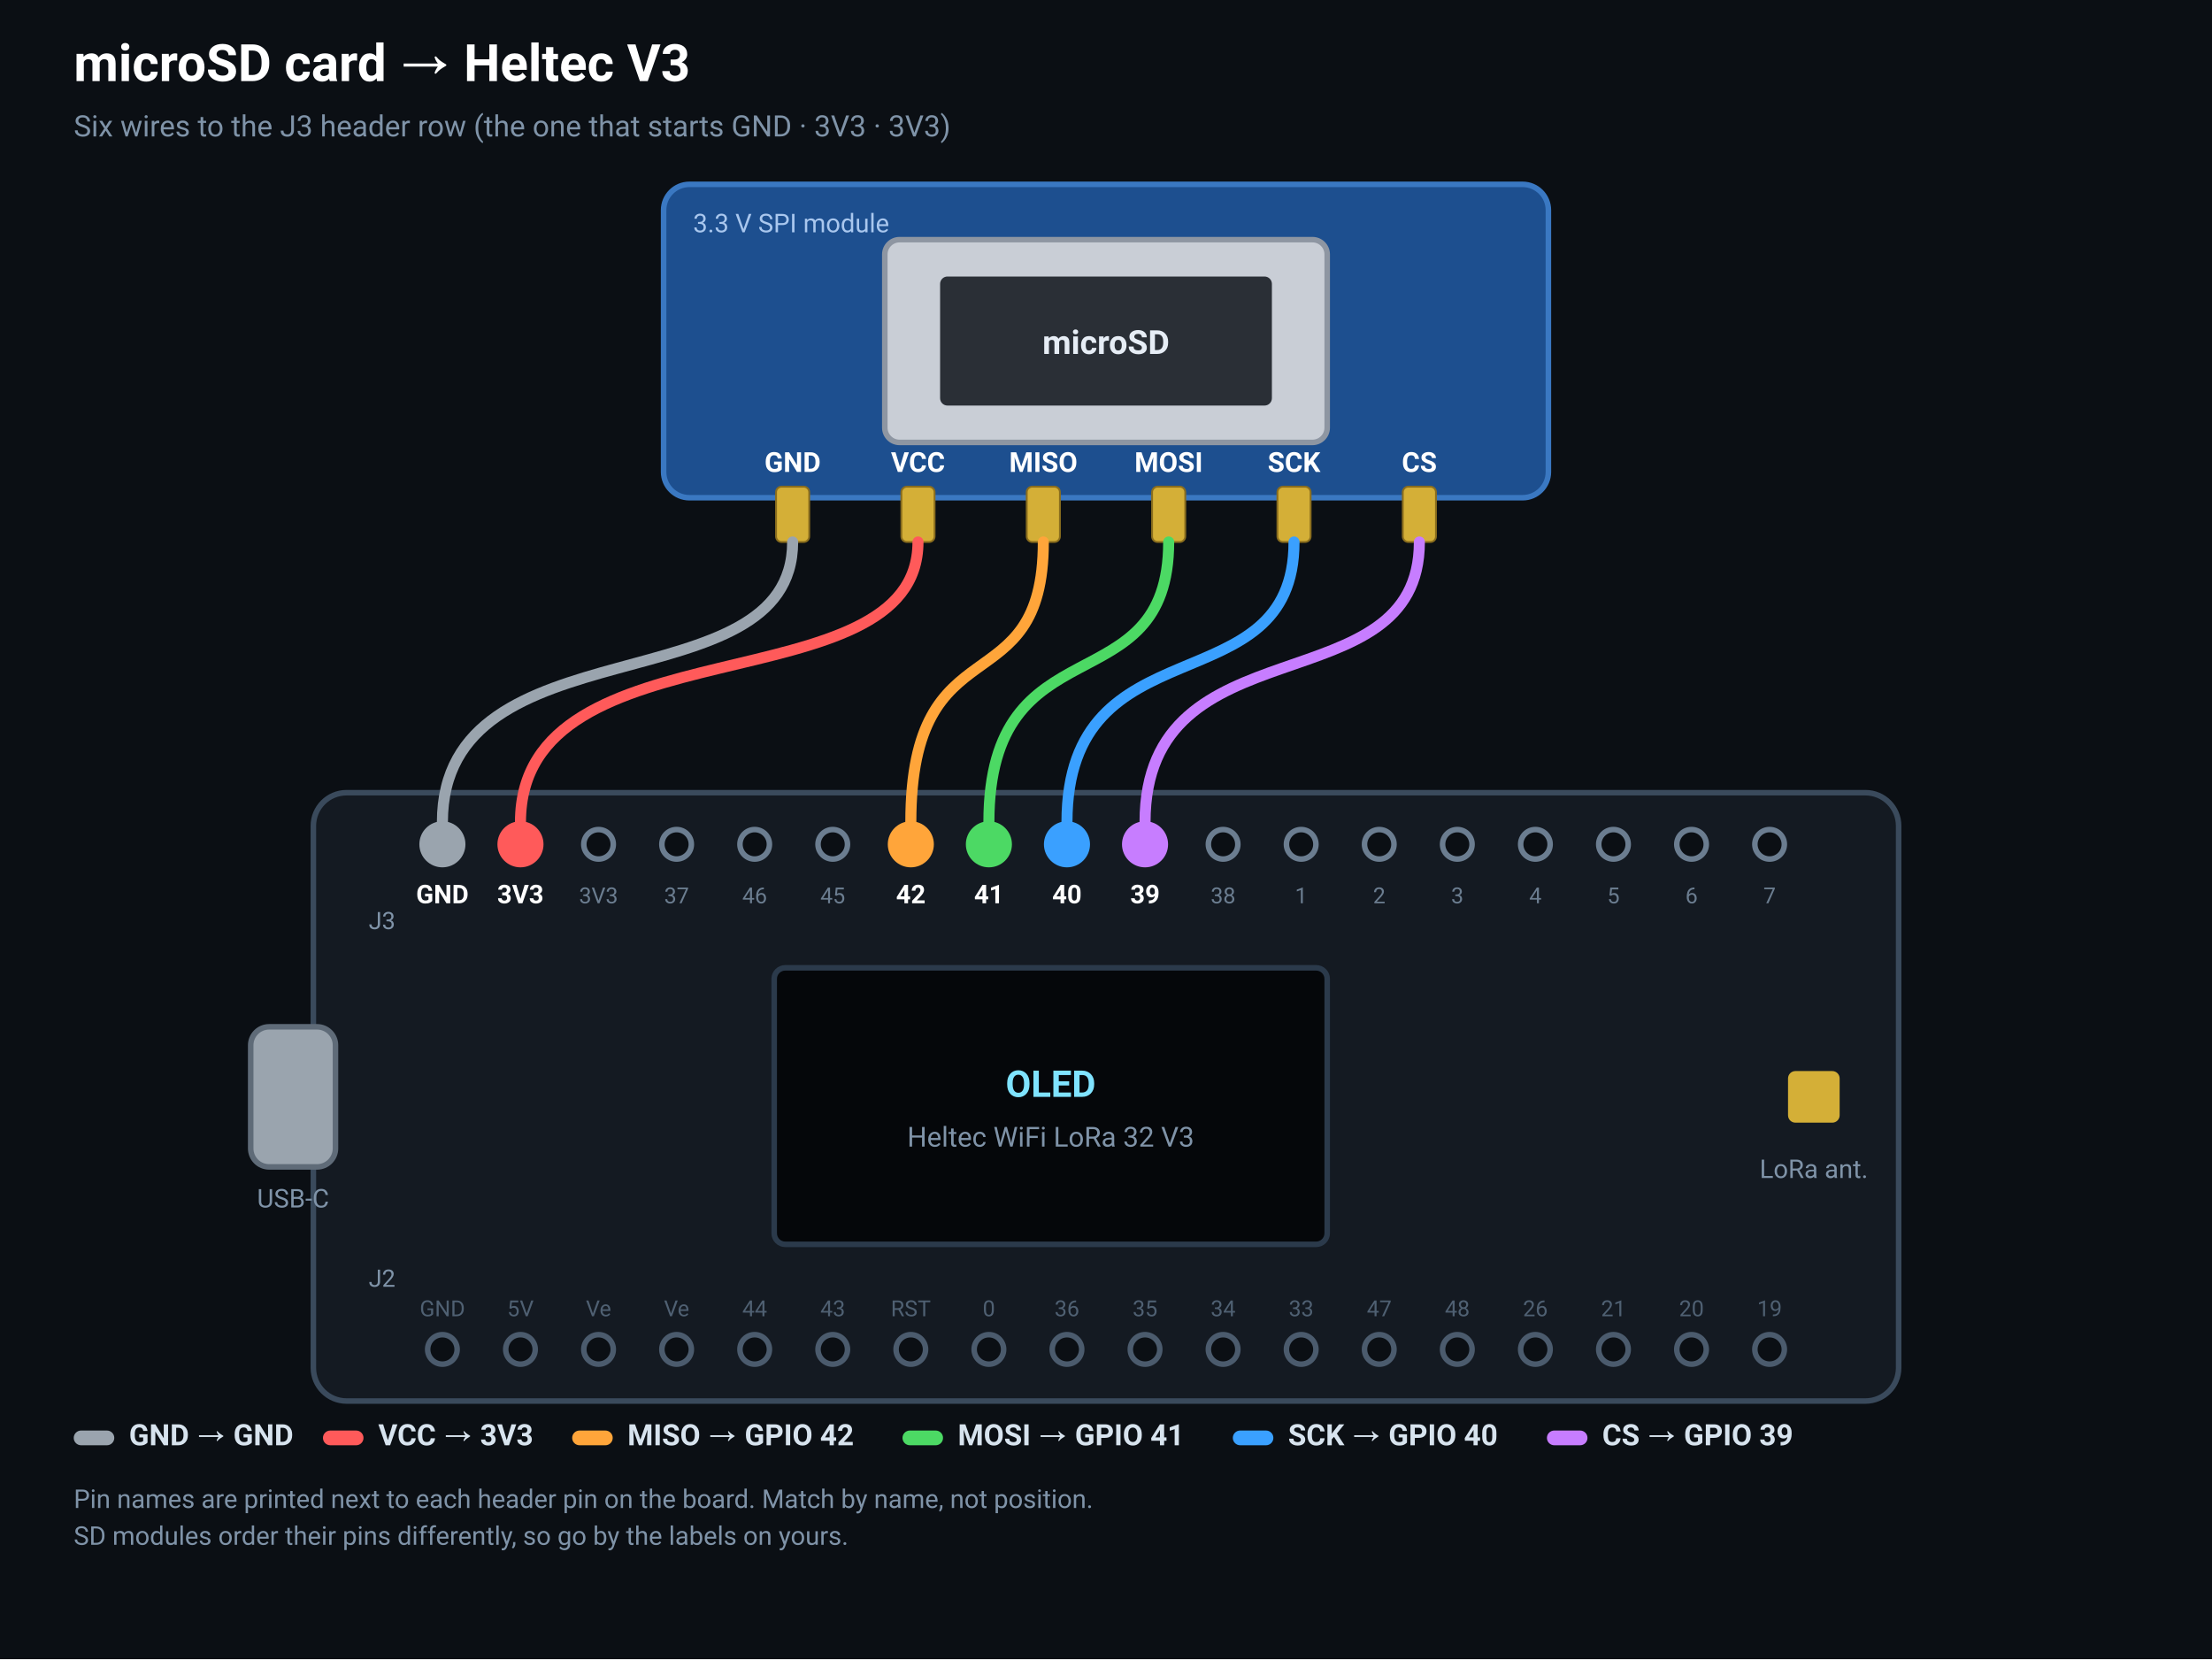
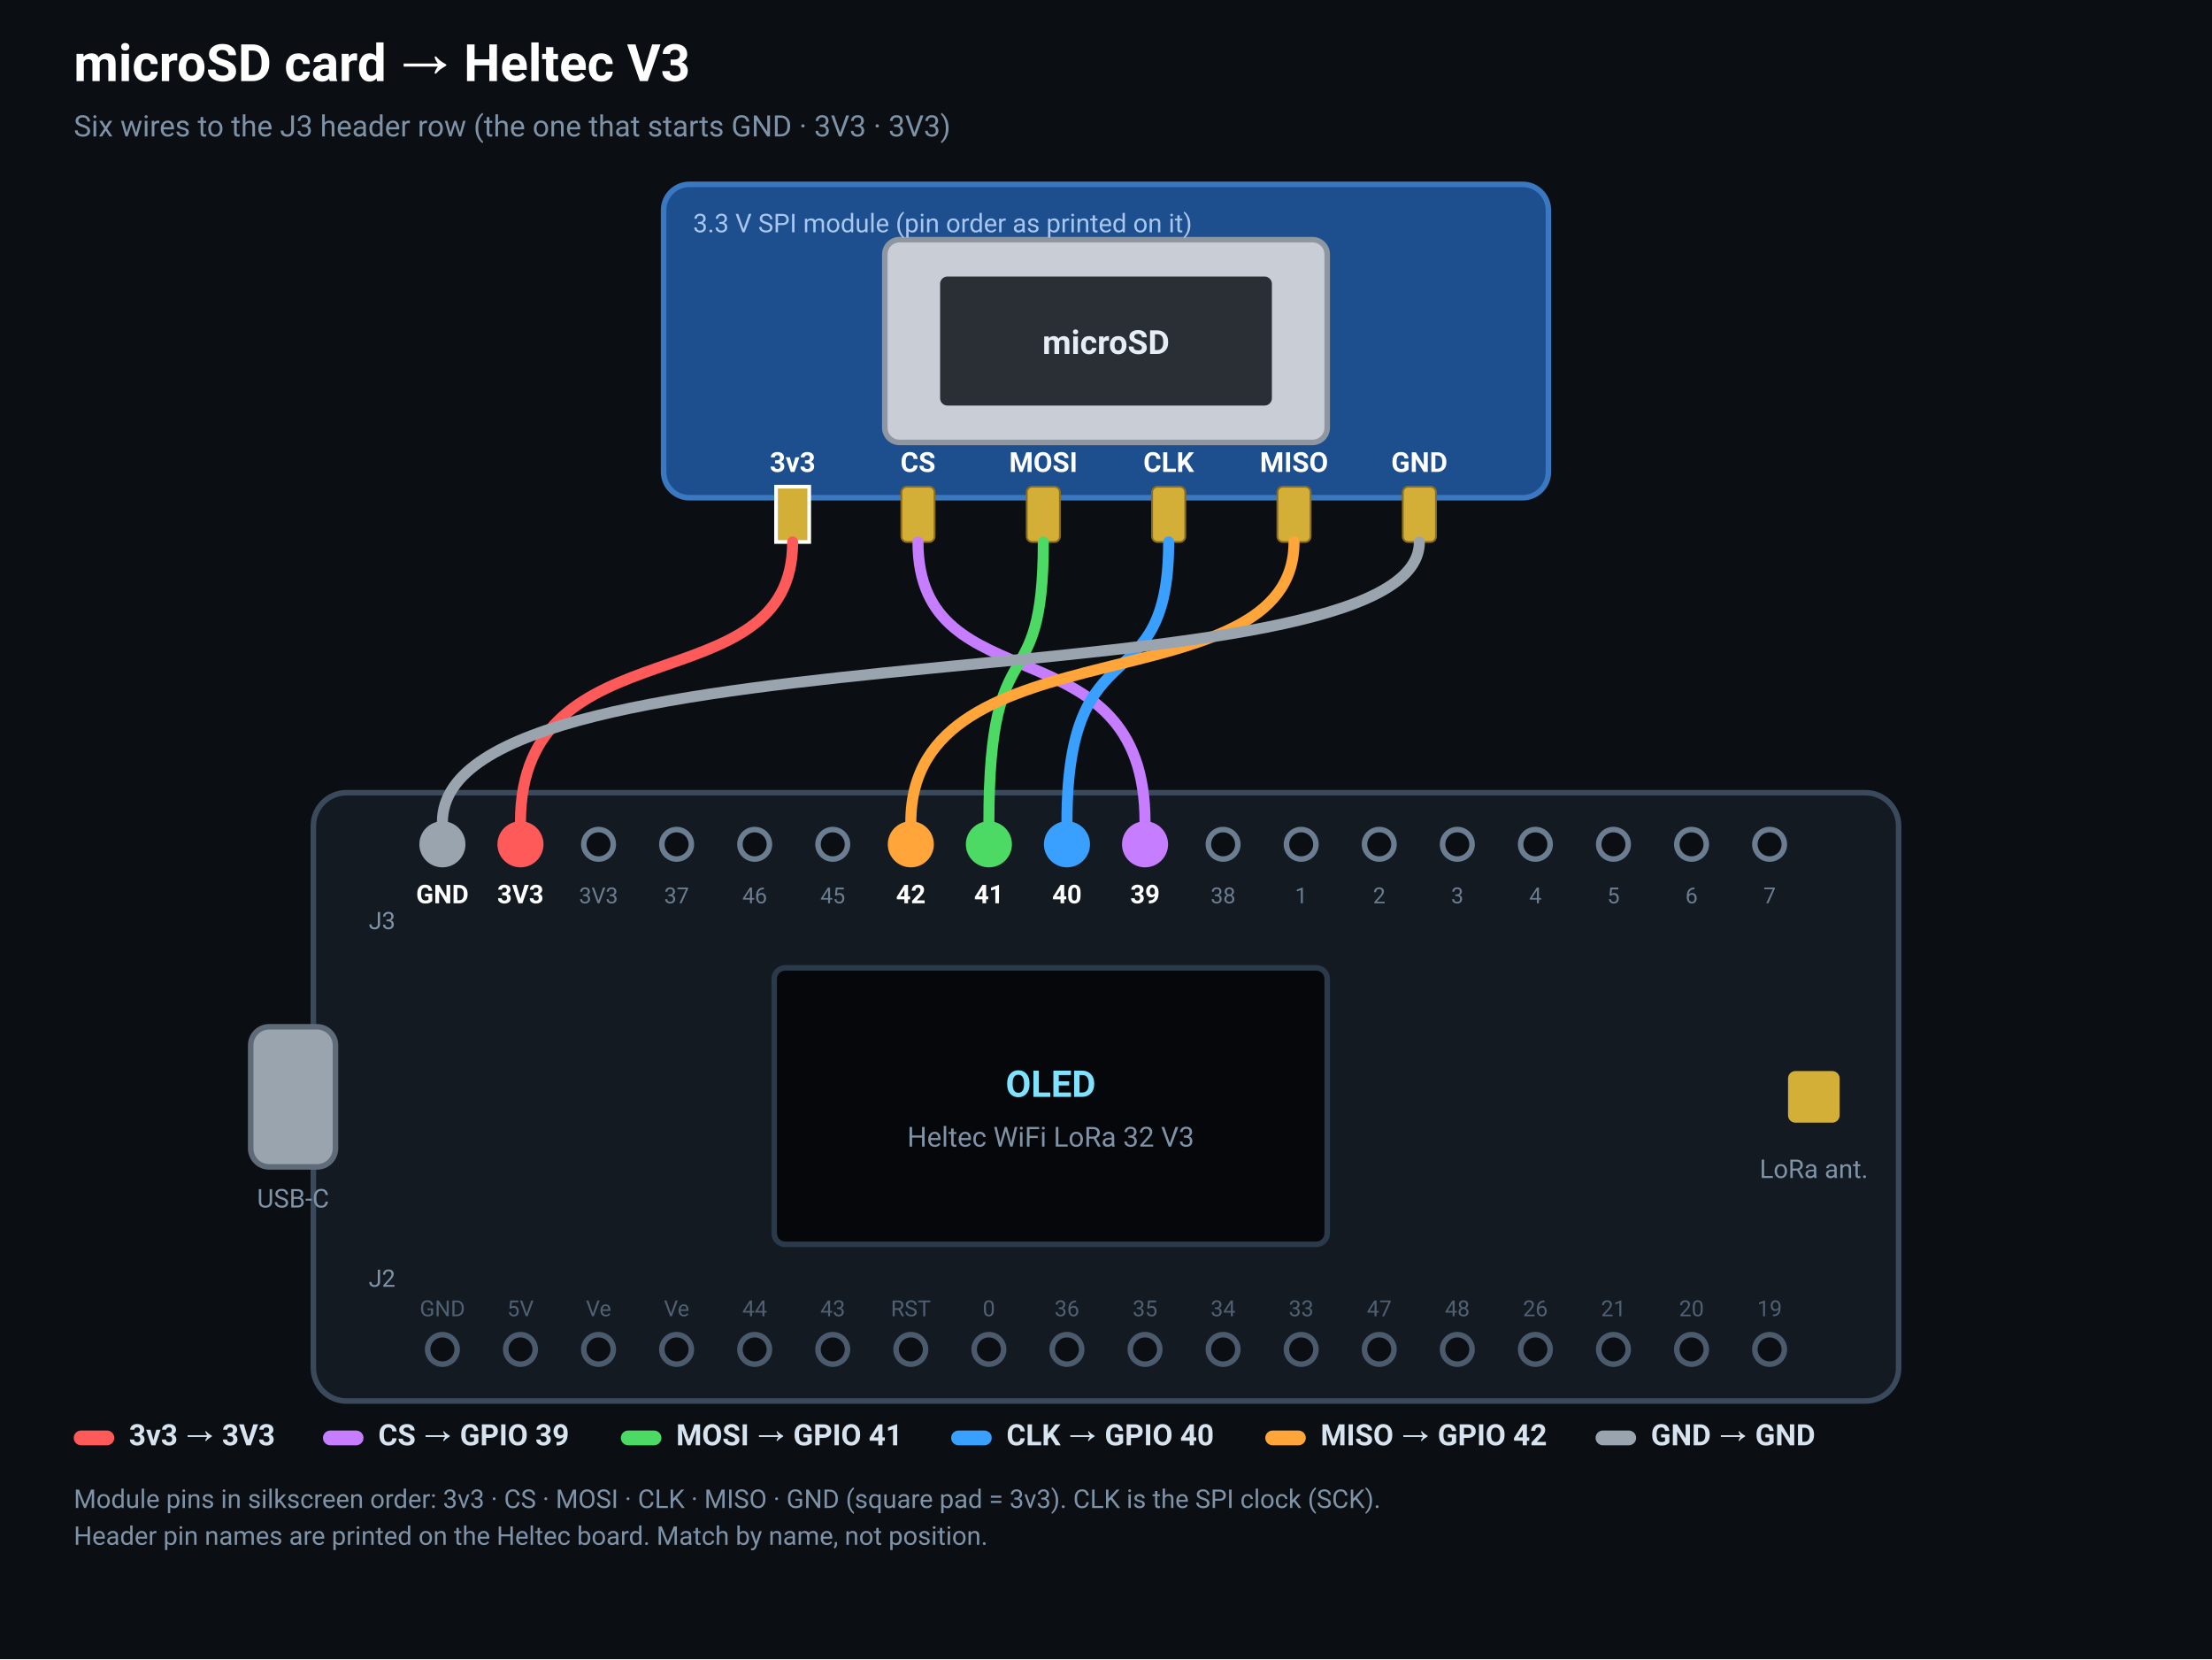
<svg xmlns="http://www.w3.org/2000/svg" width="1200" height="900" viewBox="0 0 1200 900" font-family="Segoe UI,Roboto,Helvetica,Arial,sans-serif">
  <rect width="1200" height="900" fill="#0b0f14" />
  <text x="40" y="44" fill="#fff" font-size="28" font-weight="700">microSD card → Heltec V3</text>
  <text x="40" y="74" fill="#7f93a8" font-size="16">Six wires to the J3 header row (the one that starts GND · 3V3 · 3V3)</text>
  <rect x="360" y="100" width="480" height="170" rx="14" fill="#1d4f8f" stroke="#3a78c2" stroke-width="3" />
  <rect x="480" y="130" width="240" height="110" rx="8" fill="#c9ced6" stroke="#8e96a2" stroke-width="3" />
  <rect x="510" y="150" width="180" height="70" rx="4" fill="#2a2f36" />
  <text x="600" y="192" fill="#e6edf5" font-size="18" font-weight="700" text-anchor="middle">microSD</text>
-   <text x="376" y="126" fill="#a9c7ee" font-size="14">3.3 V SPI module</text>
-   <rect x="421" y="264" width="18" height="30" rx="3" fill="#d4af37" stroke="#8a6d1d" />
-   <text x="430" y="256" fill="#fff" font-size="15" font-weight="700" text-anchor="middle">GND</text>
-   <rect x="489" y="264" width="18" height="30" rx="3" fill="#d4af37" stroke="#8a6d1d" />
-   <text x="498" y="256" fill="#fff" font-size="15" font-weight="700" text-anchor="middle">VCC</text>
-   <rect x="557" y="264" width="18" height="30" rx="3" fill="#d4af37" stroke="#8a6d1d" />
-   <text x="566" y="256" fill="#fff" font-size="15" font-weight="700" text-anchor="middle">MISO</text>
-   <rect x="625" y="264" width="18" height="30" rx="3" fill="#d4af37" stroke="#8a6d1d" />
-   <text x="634" y="256" fill="#fff" font-size="15" font-weight="700" text-anchor="middle">MOSI</text>
-   <rect x="693" y="264" width="18" height="30" rx="3" fill="#d4af37" stroke="#8a6d1d" />
-   <text x="702" y="256" fill="#fff" font-size="15" font-weight="700" text-anchor="middle">SCK</text>
-   <rect x="761" y="264" width="18" height="30" rx="3" fill="#d4af37" stroke="#8a6d1d" />
-   <text x="770" y="256" fill="#fff" font-size="15" font-weight="700" text-anchor="middle">CS</text>
+   <text x="376" y="126" fill="#a9c7ee" font-size="14">3.3 V SPI module (pin order as printed on it)</text>
+   <rect x="421" y="264" width="18" height="30" rx="0" fill="#d4af37" stroke="#fff" stroke-width="2" />
+   <text x="430" y="256" fill="#fff" font-size="15" font-weight="700" text-anchor="middle">3v3</text>
+   <rect x="489" y="264" width="18" height="30" rx="3" fill="#d4af37" stroke="#8a6d1d" stroke-width="1" />
+   <text x="498" y="256" fill="#fff" font-size="15" font-weight="700" text-anchor="middle">CS</text>
+   <rect x="557" y="264" width="18" height="30" rx="3" fill="#d4af37" stroke="#8a6d1d" stroke-width="1" />
+   <text x="566" y="256" fill="#fff" font-size="15" font-weight="700" text-anchor="middle">MOSI</text>
+   <rect x="625" y="264" width="18" height="30" rx="3" fill="#d4af37" stroke="#8a6d1d" stroke-width="1" />
+   <text x="634" y="256" fill="#fff" font-size="15" font-weight="700" text-anchor="middle">CLK</text>
+   <rect x="693" y="264" width="18" height="30" rx="3" fill="#d4af37" stroke="#8a6d1d" stroke-width="1" />
+   <text x="702" y="256" fill="#fff" font-size="15" font-weight="700" text-anchor="middle">MISO</text>
+   <rect x="761" y="264" width="18" height="30" rx="3" fill="#d4af37" stroke="#8a6d1d" stroke-width="1" />
+   <text x="770" y="256" fill="#fff" font-size="15" font-weight="700" text-anchor="middle">GND</text>
  <rect x="170" y="430" width="860" height="330" rx="18" fill="#141a22" stroke="#3a4a5c" stroke-width="3" />
  <rect x="136" y="557.0" width="46" height="76" rx="10" fill="#9aa4ae" stroke="#5f6b78" stroke-width="3" />
  <text x="159" y="655.0" fill="#7f93a8" font-size="14" text-anchor="middle">USB-C</text>
  <rect x="970" y="581.0" width="28" height="28" rx="4" fill="#d4af37" />
  <text x="984" y="639.0" fill="#7f93a8" font-size="14" text-anchor="middle">LoRa ant.</text>
  <rect x="420" y="525" width="300" height="150" rx="6" fill="#05070a" stroke="#2b3a4b" stroke-width="3" />
  <text x="570" y="595" fill="#7fe3ff" font-size="20" font-weight="700" text-anchor="middle">OLED</text>
  <text x="570" y="622" fill="#7f93a8" font-size="15" text-anchor="middle">Heltec WiFi LoRa 32 V3</text>
  <text x="200" y="504" fill="#7f93a8" font-size="13">J3</text>
  <text x="200" y="698" fill="#7f93a8" font-size="13">J2</text>
  <circle cx="240.0" cy="458" r="11" fill="#9aa4ae" stroke="#9aa4ae" stroke-width="3" />
  <text x="240.0" y="490" fill="#fff" font-size="14" font-weight="700" text-anchor="middle">GND</text>
  <circle cx="282.353" cy="458" r="11" fill="#ff5a5a" stroke="#ff5a5a" stroke-width="3" />
  <text x="282.353" y="490" fill="#fff" font-size="14" font-weight="700" text-anchor="middle">3V3</text>
  <circle cx="324.706" cy="458" r="8" fill="#0b0f14" stroke="#6b7d90" stroke-width="3" />
  <text x="324.706" y="490" fill="#6b7d90" font-size="12" font-weight="400" text-anchor="middle">3V3</text>
  <circle cx="367.059" cy="458" r="8" fill="#0b0f14" stroke="#6b7d90" stroke-width="3" />
  <text x="367.059" y="490" fill="#6b7d90" font-size="12" font-weight="400" text-anchor="middle">37</text>
  <circle cx="409.412" cy="458" r="8" fill="#0b0f14" stroke="#6b7d90" stroke-width="3" />
  <text x="409.412" y="490" fill="#6b7d90" font-size="12" font-weight="400" text-anchor="middle">46</text>
  <circle cx="451.765" cy="458" r="8" fill="#0b0f14" stroke="#6b7d90" stroke-width="3" />
  <text x="451.765" y="490" fill="#6b7d90" font-size="12" font-weight="400" text-anchor="middle">45</text>
  <circle cx="494.118" cy="458" r="11" fill="#ffa53a" stroke="#ffa53a" stroke-width="3" />
  <text x="494.118" y="490" fill="#fff" font-size="14" font-weight="700" text-anchor="middle">42</text>
  <circle cx="536.471" cy="458" r="11" fill="#4cd964" stroke="#4cd964" stroke-width="3" />
  <text x="536.471" y="490" fill="#fff" font-size="14" font-weight="700" text-anchor="middle">41</text>
  <circle cx="578.824" cy="458" r="11" fill="#3aa0ff" stroke="#3aa0ff" stroke-width="3" />
  <text x="578.824" y="490" fill="#fff" font-size="14" font-weight="700" text-anchor="middle">40</text>
  <circle cx="621.176" cy="458" r="11" fill="#c77dff" stroke="#c77dff" stroke-width="3" />
  <text x="621.176" y="490" fill="#fff" font-size="14" font-weight="700" text-anchor="middle">39</text>
  <circle cx="663.529" cy="458" r="8" fill="#0b0f14" stroke="#6b7d90" stroke-width="3" />
  <text x="663.529" y="490" fill="#6b7d90" font-size="12" font-weight="400" text-anchor="middle">38</text>
  <circle cx="705.882" cy="458" r="8" fill="#0b0f14" stroke="#6b7d90" stroke-width="3" />
  <text x="705.882" y="490" fill="#6b7d90" font-size="12" font-weight="400" text-anchor="middle">1</text>
  <circle cx="748.235" cy="458" r="8" fill="#0b0f14" stroke="#6b7d90" stroke-width="3" />
  <text x="748.235" y="490" fill="#6b7d90" font-size="12" font-weight="400" text-anchor="middle">2</text>
  <circle cx="790.588" cy="458" r="8" fill="#0b0f14" stroke="#6b7d90" stroke-width="3" />
  <text x="790.588" y="490" fill="#6b7d90" font-size="12" font-weight="400" text-anchor="middle">3</text>
  <circle cx="832.941" cy="458" r="8" fill="#0b0f14" stroke="#6b7d90" stroke-width="3" />
  <text x="832.941" y="490" fill="#6b7d90" font-size="12" font-weight="400" text-anchor="middle">4</text>
  <circle cx="875.294" cy="458" r="8" fill="#0b0f14" stroke="#6b7d90" stroke-width="3" />
  <text x="875.294" y="490" fill="#6b7d90" font-size="12" font-weight="400" text-anchor="middle">5</text>
  <circle cx="917.647" cy="458" r="8" fill="#0b0f14" stroke="#6b7d90" stroke-width="3" />
  <text x="917.647" y="490" fill="#6b7d90" font-size="12" font-weight="400" text-anchor="middle">6</text>
  <circle cx="960.0" cy="458" r="8" fill="#0b0f14" stroke="#6b7d90" stroke-width="3" />
  <text x="960.0" y="490" fill="#6b7d90" font-size="12" font-weight="400" text-anchor="middle">7</text>
  <circle cx="240.0" cy="732" r="8" fill="#0b0f14" stroke="#4b5b6d" stroke-width="3" />
  <text x="240.0" y="714" fill="#4f6072" font-size="12" text-anchor="middle">GND</text>
  <circle cx="282.353" cy="732" r="8" fill="#0b0f14" stroke="#4b5b6d" stroke-width="3" />
  <text x="282.353" y="714" fill="#4f6072" font-size="12" text-anchor="middle">5V</text>
  <circle cx="324.706" cy="732" r="8" fill="#0b0f14" stroke="#4b5b6d" stroke-width="3" />
  <text x="324.706" y="714" fill="#4f6072" font-size="12" text-anchor="middle">Ve</text>
  <circle cx="367.059" cy="732" r="8" fill="#0b0f14" stroke="#4b5b6d" stroke-width="3" />
  <text x="367.059" y="714" fill="#4f6072" font-size="12" text-anchor="middle">Ve</text>
  <circle cx="409.412" cy="732" r="8" fill="#0b0f14" stroke="#4b5b6d" stroke-width="3" />
  <text x="409.412" y="714" fill="#4f6072" font-size="12" text-anchor="middle">44</text>
  <circle cx="451.765" cy="732" r="8" fill="#0b0f14" stroke="#4b5b6d" stroke-width="3" />
  <text x="451.765" y="714" fill="#4f6072" font-size="12" text-anchor="middle">43</text>
  <circle cx="494.118" cy="732" r="8" fill="#0b0f14" stroke="#4b5b6d" stroke-width="3" />
  <text x="494.118" y="714" fill="#4f6072" font-size="12" text-anchor="middle">RST</text>
  <circle cx="536.471" cy="732" r="8" fill="#0b0f14" stroke="#4b5b6d" stroke-width="3" />
  <text x="536.471" y="714" fill="#4f6072" font-size="12" text-anchor="middle">0</text>
  <circle cx="578.824" cy="732" r="8" fill="#0b0f14" stroke="#4b5b6d" stroke-width="3" />
  <text x="578.824" y="714" fill="#4f6072" font-size="12" text-anchor="middle">36</text>
  <circle cx="621.176" cy="732" r="8" fill="#0b0f14" stroke="#4b5b6d" stroke-width="3" />
  <text x="621.176" y="714" fill="#4f6072" font-size="12" text-anchor="middle">35</text>
  <circle cx="663.529" cy="732" r="8" fill="#0b0f14" stroke="#4b5b6d" stroke-width="3" />
  <text x="663.529" y="714" fill="#4f6072" font-size="12" text-anchor="middle">34</text>
  <circle cx="705.882" cy="732" r="8" fill="#0b0f14" stroke="#4b5b6d" stroke-width="3" />
  <text x="705.882" y="714" fill="#4f6072" font-size="12" text-anchor="middle">33</text>
  <circle cx="748.235" cy="732" r="8" fill="#0b0f14" stroke="#4b5b6d" stroke-width="3" />
  <text x="748.235" y="714" fill="#4f6072" font-size="12" text-anchor="middle">47</text>
  <circle cx="790.588" cy="732" r="8" fill="#0b0f14" stroke="#4b5b6d" stroke-width="3" />
  <text x="790.588" y="714" fill="#4f6072" font-size="12" text-anchor="middle">48</text>
  <circle cx="832.941" cy="732" r="8" fill="#0b0f14" stroke="#4b5b6d" stroke-width="3" />
  <text x="832.941" y="714" fill="#4f6072" font-size="12" text-anchor="middle">26</text>
  <circle cx="875.294" cy="732" r="8" fill="#0b0f14" stroke="#4b5b6d" stroke-width="3" />
  <text x="875.294" y="714" fill="#4f6072" font-size="12" text-anchor="middle">21</text>
  <circle cx="917.647" cy="732" r="8" fill="#0b0f14" stroke="#4b5b6d" stroke-width="3" />
  <text x="917.647" y="714" fill="#4f6072" font-size="12" text-anchor="middle">20</text>
  <circle cx="960.0" cy="732" r="8" fill="#0b0f14" stroke="#4b5b6d" stroke-width="3" />
  <text x="960.0" y="714" fill="#4f6072" font-size="12" text-anchor="middle">19</text>
-   <path d="M430,294 C430,384 240.0,336 240.0,446" fill="none" stroke="#9aa4ae" stroke-width="6" stroke-linecap="round" />
-   <path d="M498,294 C498,384 282.353,336 282.353,446" fill="none" stroke="#ff5a5a" stroke-width="6" stroke-linecap="round" />
-   <path d="M566,294 C566,384 494.118,336 494.118,446" fill="none" stroke="#ffa53a" stroke-width="6" stroke-linecap="round" />
-   <path d="M634,294 C634,384 536.471,336 536.471,446" fill="none" stroke="#4cd964" stroke-width="6" stroke-linecap="round" />
-   <path d="M702,294 C702,384 578.824,336 578.824,446" fill="none" stroke="#3aa0ff" stroke-width="6" stroke-linecap="round" />
-   <path d="M770,294 C770,384 621.176,336 621.176,446" fill="none" stroke="#c77dff" stroke-width="6" stroke-linecap="round" />
-   <rect x="40" y="776" width="22" height="8" rx="4" fill="#9aa4ae" />
-   <text x="70" y="784" fill="#d7e3ee" font-size="16" font-weight="600">GND → GND</text>
-   <rect x="175.2" y="776" width="22" height="8" rx="4" fill="#ff5a5a" />
-   <text x="205.2" y="784" fill="#d7e3ee" font-size="16" font-weight="600">VCC → 3V3</text>
-   <rect x="310.4" y="776" width="22" height="8" rx="4" fill="#ffa53a" />
-   <text x="340.4" y="784" fill="#d7e3ee" font-size="16" font-weight="600">MISO → GPIO 42</text>
-   <rect x="489.6" y="776" width="22" height="8" rx="4" fill="#4cd964" />
-   <text x="519.6" y="784" fill="#d7e3ee" font-size="16" font-weight="600">MOSI → GPIO 41</text>
-   <rect x="668.8" y="776" width="22" height="8" rx="4" fill="#3aa0ff" />
-   <text x="698.8" y="784" fill="#d7e3ee" font-size="16" font-weight="600">SCK → GPIO 40</text>
-   <rect x="839.2" y="776" width="22" height="8" rx="4" fill="#c77dff" />
-   <text x="869.2" y="784" fill="#d7e3ee" font-size="16" font-weight="600">CS → GPIO 39</text>
-   <text x="40" y="818" fill="#7f93a8" font-size="14">Pin names are printed next to each header pin on the board. Match by name, not position.</text>
-   <text x="40" y="838" fill="#7f93a8" font-size="14">SD modules order their pins differently, so go by the labels on yours.</text>
+   <path d="M430,294 C430,384 282.353,336 282.353,446" fill="none" stroke="#ff5a5a" stroke-width="6" stroke-linecap="round" />
+   <path d="M498,294 C498,384 621.176,336 621.176,446" fill="none" stroke="#c77dff" stroke-width="6" stroke-linecap="round" />
+   <path d="M566,294 C566,384 536.471,336 536.471,446" fill="none" stroke="#4cd964" stroke-width="6" stroke-linecap="round" />
+   <path d="M634,294 C634,384 578.824,336 578.824,446" fill="none" stroke="#3aa0ff" stroke-width="6" stroke-linecap="round" />
+   <path d="M702,294 C702,384 494.118,336 494.118,446" fill="none" stroke="#ffa53a" stroke-width="6" stroke-linecap="round" />
+   <path d="M770,294 C770,384 240.0,336 240.0,446" fill="none" stroke="#9aa4ae" stroke-width="6" stroke-linecap="round" />
+   <rect x="40" y="776" width="22" height="8" rx="4" fill="#ff5a5a" />
+   <text x="70" y="784" fill="#d7e3ee" font-size="16" font-weight="600">3v3 → 3V3</text>
+   <rect x="175.2" y="776" width="22" height="8" rx="4" fill="#c77dff" />
+   <text x="205.2" y="784" fill="#d7e3ee" font-size="16" font-weight="600">CS → GPIO 39</text>
+   <rect x="336.8" y="776" width="22" height="8" rx="4" fill="#4cd964" />
+   <text x="366.8" y="784" fill="#d7e3ee" font-size="16" font-weight="600">MOSI → GPIO 41</text>
+   <rect x="516.0" y="776" width="22" height="8" rx="4" fill="#3aa0ff" />
+   <text x="546.0" y="784" fill="#d7e3ee" font-size="16" font-weight="600">CLK → GPIO 40</text>
+   <rect x="686.4" y="776" width="22" height="8" rx="4" fill="#ffa53a" />
+   <text x="716.4" y="784" fill="#d7e3ee" font-size="16" font-weight="600">MISO → GPIO 42</text>
+   <rect x="865.6" y="776" width="22" height="8" rx="4" fill="#9aa4ae" />
+   <text x="895.6" y="784" fill="#d7e3ee" font-size="16" font-weight="600">GND → GND</text>
+   <text x="40" y="818" fill="#7f93a8" font-size="14">Module pins in silkscreen order: 3v3 · CS · MOSI · CLK · MISO · GND (square pad = 3v3). CLK is the SPI clock (SCK).</text>
+   <text x="40" y="838" fill="#7f93a8" font-size="14">Header pin names are printed on the Heltec board. Match by name, not position.</text>
</svg>
